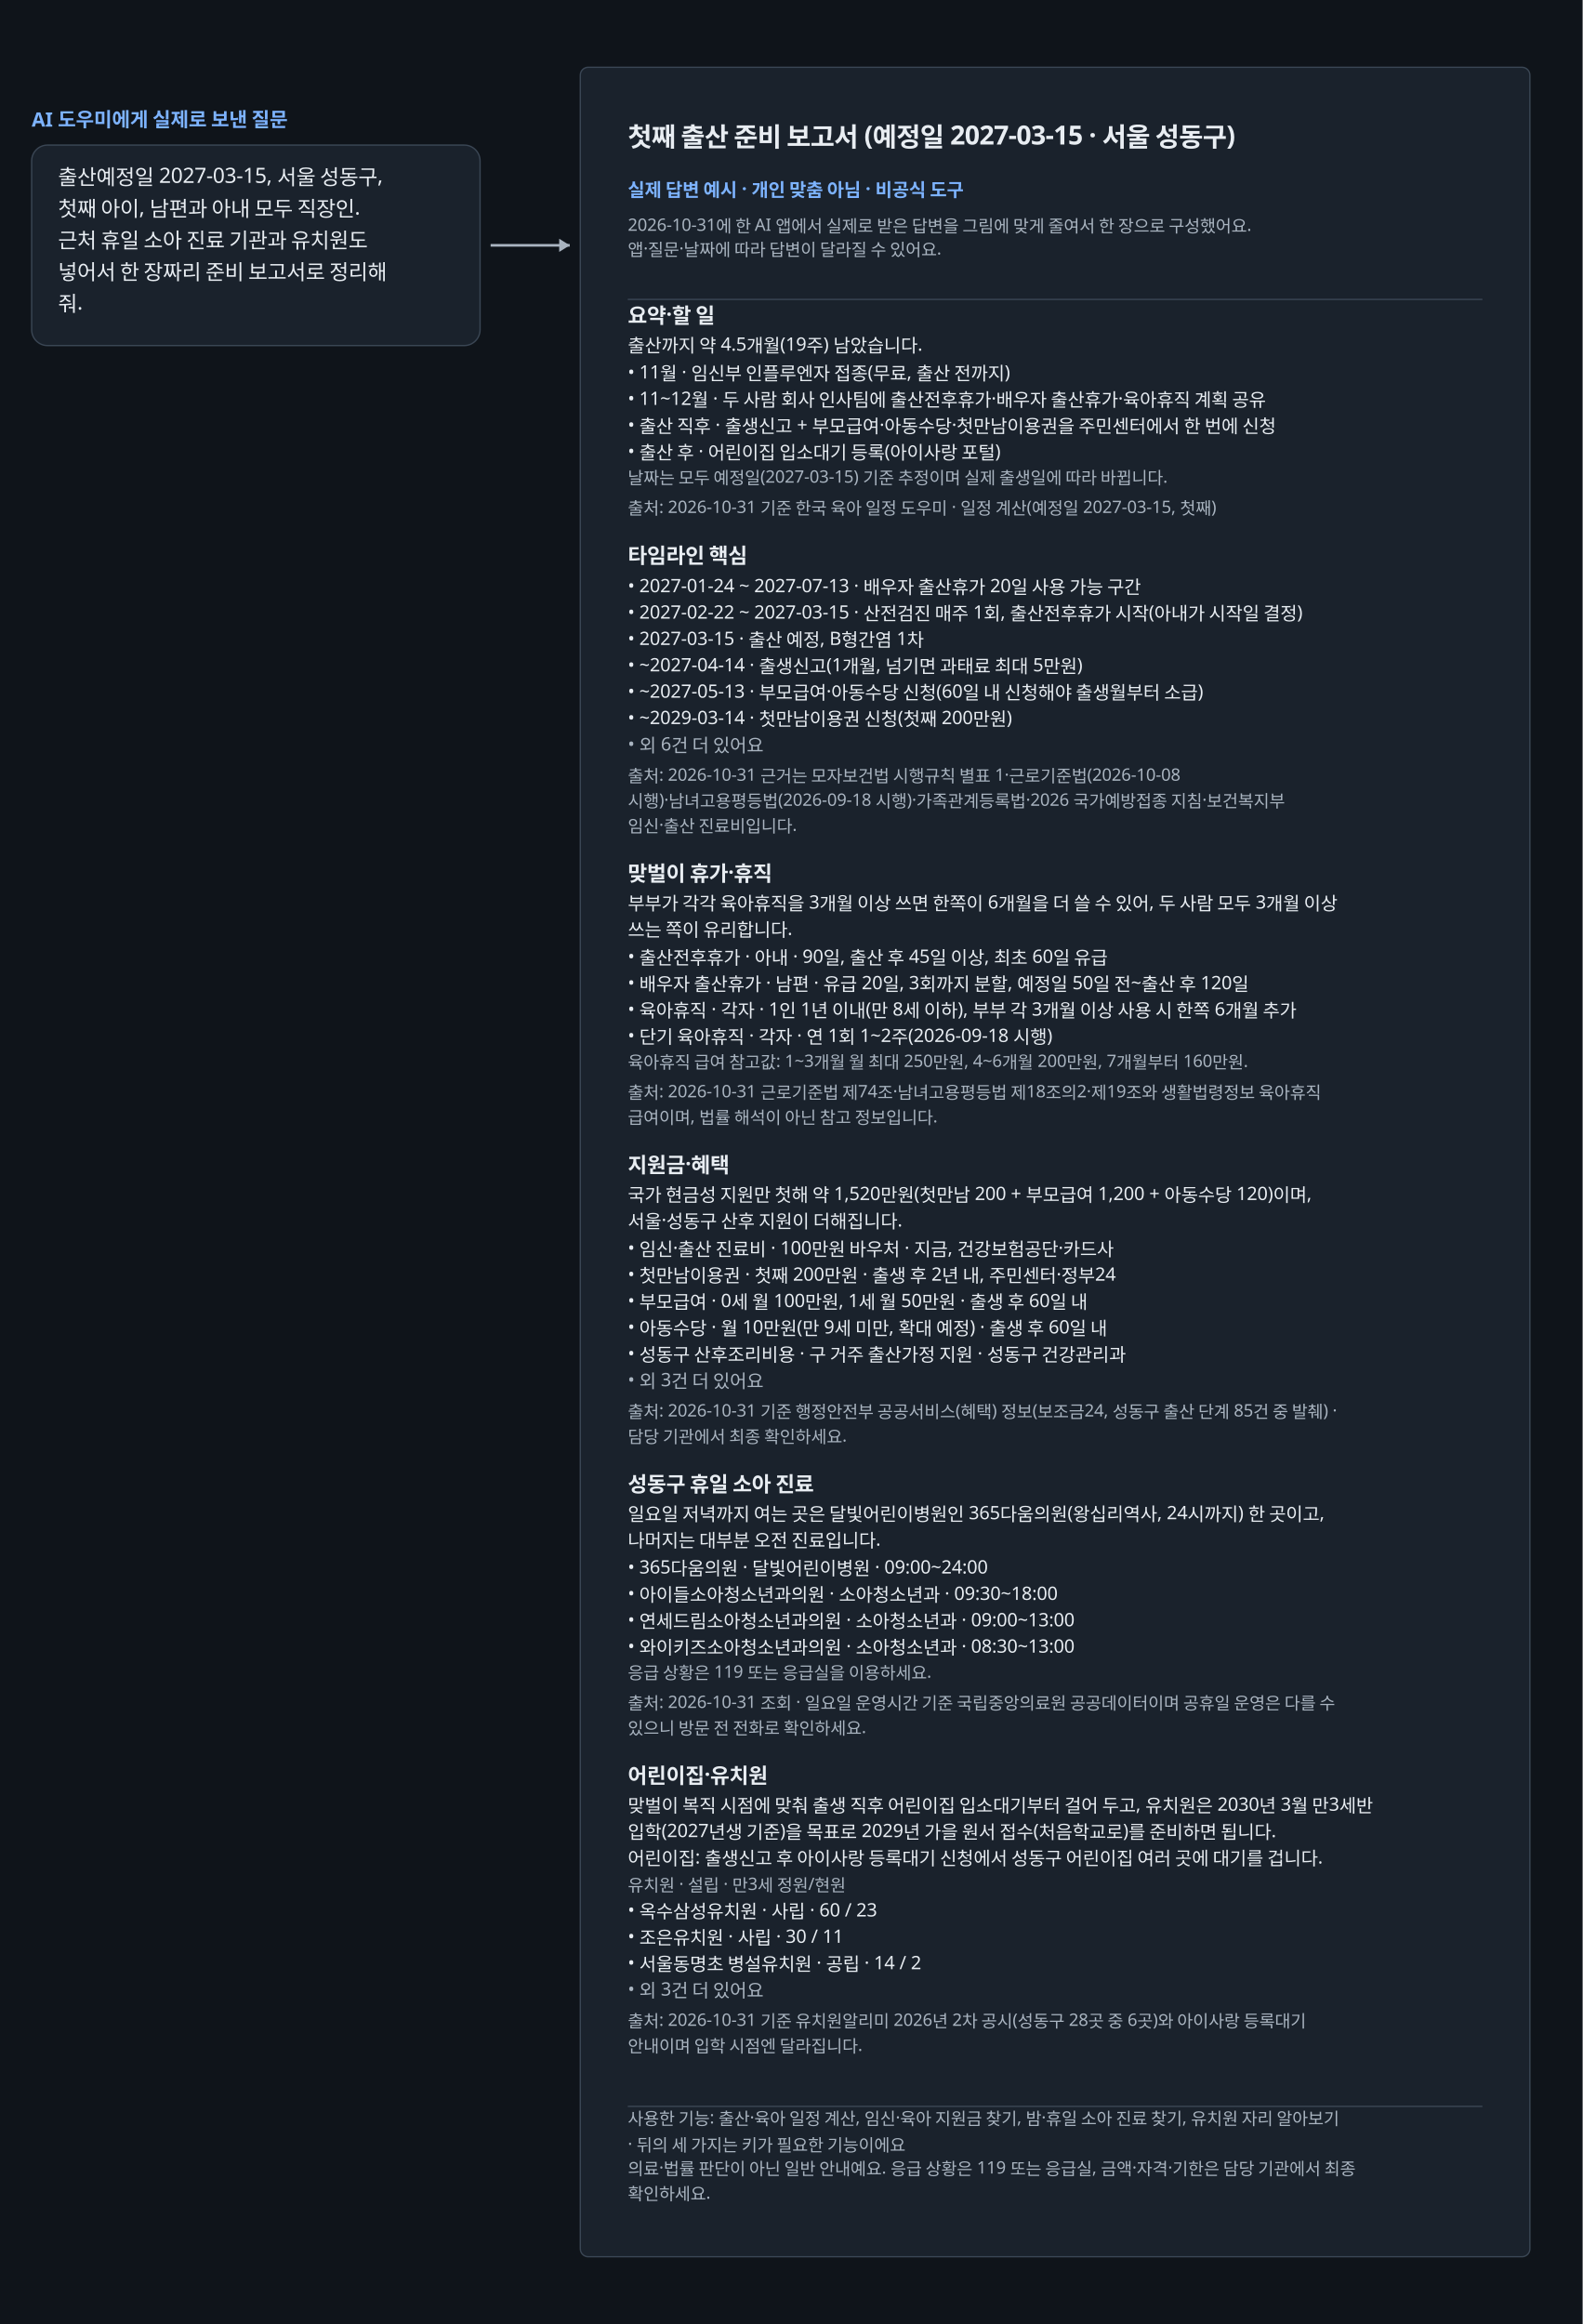
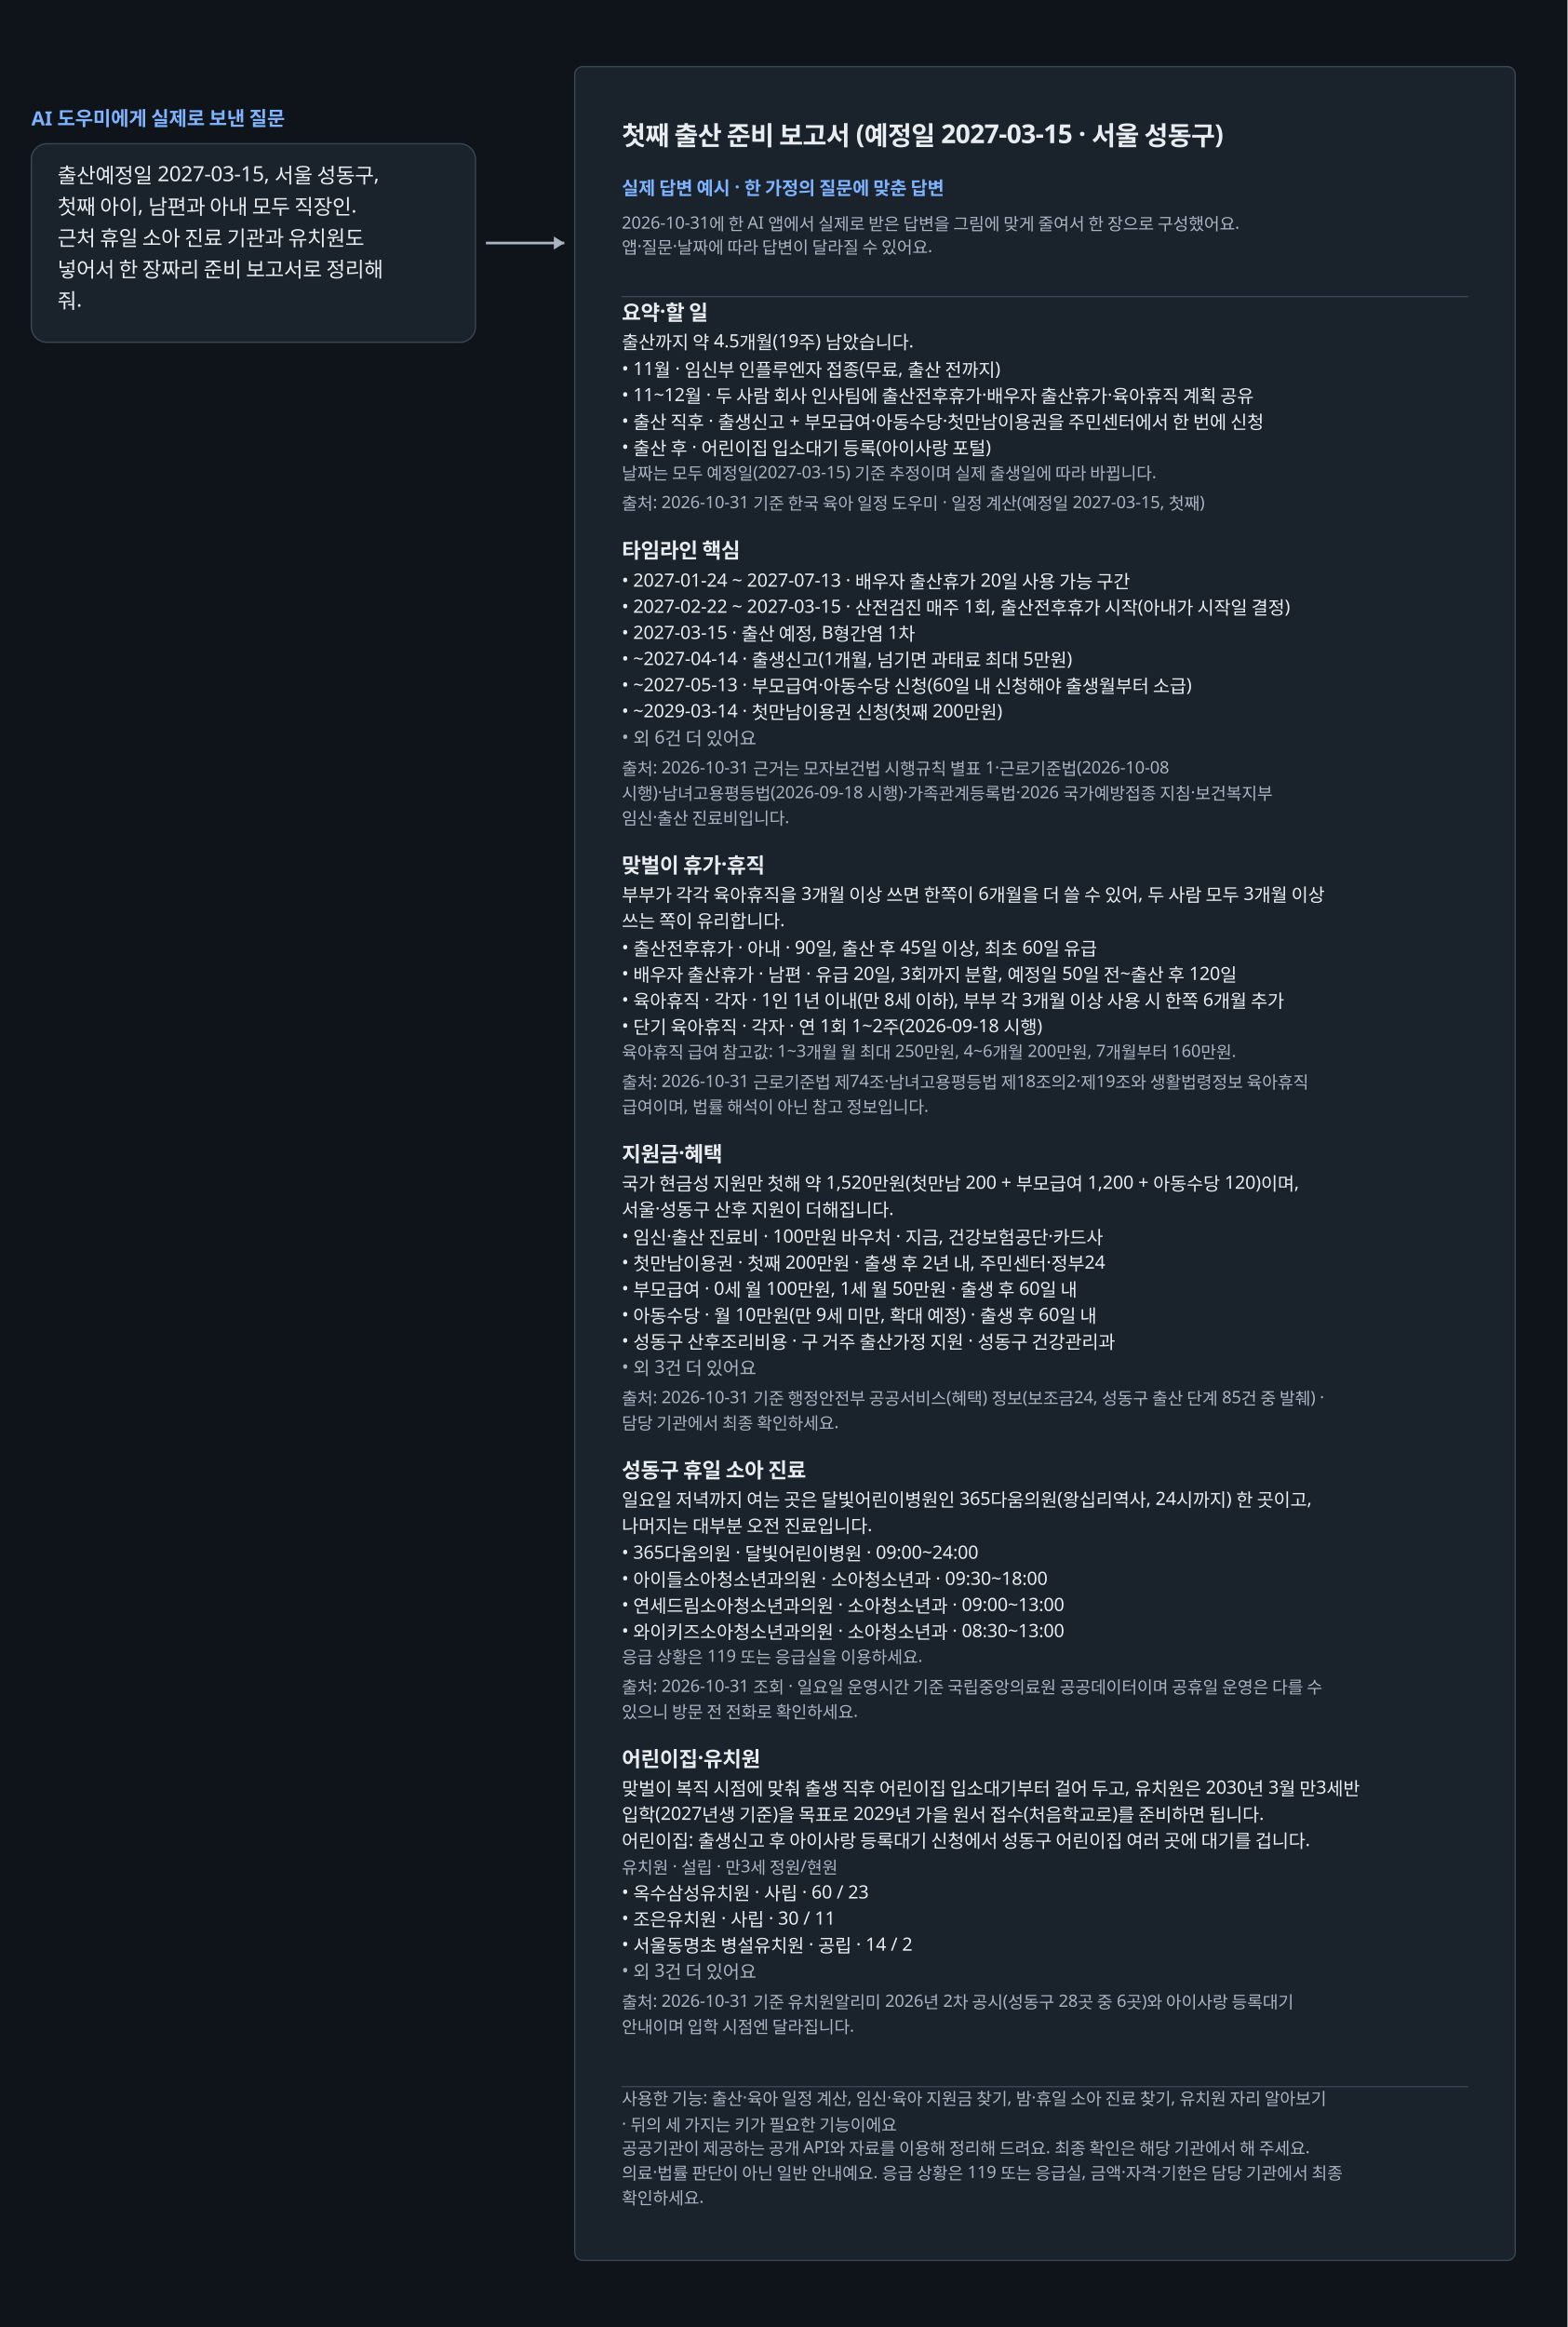
- <svg xmlns="http://www.w3.org/2000/svg" width="1200" height="1762" viewBox="0 0 1200 1762" role="img" aria-labelledby="title desc" font-family="Pretendard, 'Apple SD Gothic Neo', 'Noto Sans KR', 'Malgun Gothic', sans-serif">
-   <rect x="0" y="0" width="1200" height="1762" fill="#0F141A" />
+ <svg xmlns="http://www.w3.org/2000/svg" width="1200" height="1781" viewBox="0 0 1200 1781" role="img" aria-labelledby="title desc" font-family="Pretendard, 'Apple SD Gothic Neo', 'Noto Sans KR', 'Malgun Gothic', sans-serif">
+   <rect x="0" y="0" width="1200" height="1781" fill="#0F141A" />
  <text x="24" y="96" font-size="15" fill="#7DB3FF" data-max-w="340" letter-spacing="-0.1" font-weight="700">
    <tspan x="24" y="96">AI 도우미에게 실제로 보낸 질문</tspan>
  </text>
  <rect x="24" y="110" width="340" height="152" rx="12" fill="#1A222C" stroke="#3A4654" />
  <text x="44" y="140" font-size="16" fill="#E8EDF2" data-max-w="300" letter-spacing="-0.2">
    <tspan x="44" y="140">출산예정일 2027-03-15, 서울 성동구,</tspan>
    <tspan x="44" y="164">첫째 아이, 남편과 아내 모두 직장인.</tspan>
    <tspan x="44" y="188">근처 휴일 소아 진료 기관과 유치원도</tspan>
    <tspan x="44" y="212">넣어서 한 장짜리 준비 보고서로 정리해</tspan>
    <tspan x="44" y="236">줘.</tspan>
  </text>
  <line x1="372" y1="186" x2="432" y2="186" stroke="#A9B4C0" stroke-width="2" />
  <polygon points="432,186 424,181 424,191" fill="#A9B4C0" />
  <g data-source="sha256-57c006f88a3a7601">
-     <rect x="440" y="51" width="720" height="1660" rx="6" fill="#1A222C" stroke="#3A4654" />
+     <rect x="440" y="51" width="720" height="1679" rx="6" fill="#1A222C" stroke="#3A4654" />
    <text x="476" y="111" font-size="20" fill="#E8EDF2" data-max-w="648" letter-spacing="-0.4" font-weight="700">
      <tspan x="476" y="111">첫째 출산 준비 보고서 (예정일 2027-03-15 · 서울 성동구)</tspan>
    </text>
    <text x="476" y="149" font-size="14" fill="#7DB3FF" data-max-w="648" letter-spacing="-0.1" font-weight="700">
-       <tspan x="476" y="149">실제 답변 예시 · 개인 맞춤 아님 · 비공식 도구</tspan>
+       <tspan x="476" y="149">실제 답변 예시 · 한 가정의 질문에 맞춘 답변</tspan>
    </text>
    <text x="476" y="175" font-size="13" fill="#A9B4C0" data-max-w="648" letter-spacing="-0.1">
      <tspan x="476" y="175">2026-10-31에 한 AI 앱에서 실제로 받은 답변을 그림에 맞게 줄여서 한 장으로 구성했어요.</tspan>
      <tspan x="476" y="194">앱·질문·날짜에 따라 답변이 달라질 수 있어요.</tspan>
    </text>
    <line x1="476" y1="227" x2="1124" y2="227" stroke="#3A4654" stroke-width="1" />
    <text x="476" y="245" font-size="16" fill="#E8EDF2" data-max-w="648" letter-spacing="-0.2" font-weight="700">
      <tspan x="476" y="245">요약·할 일</tspan>
    </text>
    <text x="476" y="267" font-size="14" fill="#E8EDF2" data-max-w="648" letter-spacing="-0.1">
      <tspan x="476" y="267">출산까지 약 4.5개월(19주) 남았습니다.</tspan>
    </text>
    <text x="476" y="287" font-size="14" fill="#E8EDF2" data-max-w="648" letter-spacing="-0.1">
      <tspan x="476" y="287">• 11월 · 임신부 인플루엔자 접종(무료, 출산 전까지)</tspan>
    </text>
    <text x="476" y="307" font-size="14" fill="#E8EDF2" data-max-w="648" letter-spacing="-0.1">
      <tspan x="476" y="307">• 11~12월 · 두 사람 회사 인사팀에 출산전후휴가·배우자 출산휴가·육아휴직 계획 공유</tspan>
    </text>
    <text x="476" y="327" font-size="14" fill="#E8EDF2" data-max-w="648" letter-spacing="-0.1">
      <tspan x="476" y="327">• 출산 직후 · 출생신고 + 부모급여·아동수당·첫만남이용권을 주민센터에서 한 번에 신청</tspan>
    </text>
    <text x="476" y="347" font-size="14" fill="#E8EDF2" data-max-w="648" letter-spacing="-0.1">
      <tspan x="476" y="347">• 출산 후 · 어린이집 입소대기 등록(아이사랑 포털)</tspan>
    </text>
    <text x="476" y="367" font-size="13" fill="#A9B4C0" data-max-w="648" letter-spacing="-0.1">
      <tspan x="476" y="367">날짜는 모두 예정일(2027-03-15) 기준 추정이며 실제 출생일에 따라 바뀝니다.</tspan>
    </text>
    <text x="476" y="390" font-size="13" fill="#A9B4C0" data-max-w="648" letter-spacing="-0.1">
      <tspan x="476" y="390">출처: 2026-10-31 기준 한국 육아 일정 도우미 · 일정 계산(예정일 2027-03-15, 첫째)</tspan>
    </text>
    <text x="476" y="427" font-size="16" fill="#E8EDF2" data-max-w="648" letter-spacing="-0.2" font-weight="700">
      <tspan x="476" y="427">타임라인 핵심</tspan>
    </text>
    <text x="476" y="449" font-size="14" fill="#E8EDF2" data-max-w="648" letter-spacing="-0.1">
      <tspan x="476" y="449">• 2027-01-24 ~ 2027-07-13 · 배우자 출산휴가 20일 사용 가능 구간</tspan>
    </text>
    <text x="476" y="469" font-size="14" fill="#E8EDF2" data-max-w="648" letter-spacing="-0.1">
      <tspan x="476" y="469">• 2027-02-22 ~ 2027-03-15 · 산전검진 매주 1회, 출산전후휴가 시작(아내가 시작일 결정)</tspan>
    </text>
    <text x="476" y="489" font-size="14" fill="#E8EDF2" data-max-w="648" letter-spacing="-0.1">
      <tspan x="476" y="489">• 2027-03-15 · 출산 예정, B형간염 1차</tspan>
    </text>
    <text x="476" y="509" font-size="14" fill="#E8EDF2" data-max-w="648" letter-spacing="-0.1">
      <tspan x="476" y="509">• ~2027-04-14 · 출생신고(1개월, 넘기면 과태료 최대 5만원)</tspan>
    </text>
    <text x="476" y="529" font-size="14" fill="#E8EDF2" data-max-w="648" letter-spacing="-0.1">
      <tspan x="476" y="529">• ~2027-05-13 · 부모급여·아동수당 신청(60일 내 신청해야 출생월부터 소급)</tspan>
    </text>
    <text x="476" y="549" font-size="14" fill="#E8EDF2" data-max-w="648" letter-spacing="-0.1">
      <tspan x="476" y="549">• ~2029-03-14 · 첫만남이용권 신청(첫째 200만원)</tspan>
    </text>
    <text x="476" y="569" font-size="14" fill="#A9B4C0" data-max-w="648" letter-spacing="-0.1">
      <tspan x="476" y="569">• 외 6건 더 있어요</tspan>
    </text>
    <text x="476" y="593" font-size="13" fill="#A9B4C0" data-max-w="648" letter-spacing="-0.1">
      <tspan x="476" y="593">출처: 2026-10-31 근거는 모자보건법 시행규칙 별표 1·근로기준법(2026-10-08</tspan>
      <tspan x="476" y="612">시행)·남녀고용평등법(2026-09-18 시행)·가족관계등록법·2026 국가예방접종 지침·보건복지부</tspan>
      <tspan x="476" y="631">임신·출산 진료비입니다.</tspan>
    </text>
    <text x="476" y="668" font-size="16" fill="#E8EDF2" data-max-w="648" letter-spacing="-0.2" font-weight="700">
      <tspan x="476" y="668">맞벌이 휴가·휴직</tspan>
    </text>
    <text x="476" y="690" font-size="14" fill="#E8EDF2" data-max-w="648" letter-spacing="-0.1">
      <tspan x="476" y="690">부부가 각각 육아휴직을 3개월 이상 쓰면 한쪽이 6개월을 더 쓸 수 있어, 두 사람 모두 3개월 이상</tspan>
      <tspan x="476" y="710">쓰는 쪽이 유리합니다.</tspan>
    </text>
    <text x="476" y="730" font-size="14" fill="#E8EDF2" data-max-w="648" letter-spacing="-0.1">
      <tspan x="476" y="730">• 출산전후휴가 · 아내 · 90일, 출산 후 45일 이상, 최초 60일 유급</tspan>
    </text>
    <text x="476" y="750" font-size="14" fill="#E8EDF2" data-max-w="648" letter-spacing="-0.1">
      <tspan x="476" y="750">• 배우자 출산휴가 · 남편 · 유급 20일, 3회까지 분할, 예정일 50일 전~출산 후 120일</tspan>
    </text>
    <text x="476" y="770" font-size="14" fill="#E8EDF2" data-max-w="648" letter-spacing="-0.1">
      <tspan x="476" y="770">• 육아휴직 · 각자 · 1인 1년 이내(만 8세 이하), 부부 각 3개월 이상 사용 시 한쪽 6개월 추가</tspan>
    </text>
    <text x="476" y="790" font-size="14" fill="#E8EDF2" data-max-w="648" letter-spacing="-0.1">
      <tspan x="476" y="790">• 단기 육아휴직 · 각자 · 연 1회 1~2주(2026-09-18 시행)</tspan>
    </text>
    <text x="476" y="810" font-size="13" fill="#A9B4C0" data-max-w="648" letter-spacing="-0.1">
      <tspan x="476" y="810">육아휴직 급여 참고값: 1~3개월 월 최대 250만원, 4~6개월 200만원, 7개월부터 160만원.</tspan>
    </text>
    <text x="476" y="833" font-size="13" fill="#A9B4C0" data-max-w="648" letter-spacing="-0.1">
      <tspan x="476" y="833">출처: 2026-10-31 근로기준법 제74조·남녀고용평등법 제18조의2·제19조와 생활법령정보 육아휴직</tspan>
      <tspan x="476" y="852">급여이며, 법률 해석이 아닌 참고 정보입니다.</tspan>
    </text>
    <text x="476" y="889" font-size="16" fill="#E8EDF2" data-max-w="648" letter-spacing="-0.2" font-weight="700">
      <tspan x="476" y="889">지원금·혜택</tspan>
    </text>
    <text x="476" y="911" font-size="14" fill="#E8EDF2" data-max-w="648" letter-spacing="-0.1">
      <tspan x="476" y="911">국가 현금성 지원만 첫해 약 1,520만원(첫만남 200 + 부모급여 1,200 + 아동수당 120)이며,</tspan>
      <tspan x="476" y="931">서울·성동구 산후 지원이 더해집니다.</tspan>
    </text>
    <text x="476" y="951" font-size="14" fill="#E8EDF2" data-max-w="648" letter-spacing="-0.1">
      <tspan x="476" y="951">• 임신·출산 진료비 · 100만원 바우처 · 지금, 건강보험공단·카드사</tspan>
    </text>
    <text x="476" y="971" font-size="14" fill="#E8EDF2" data-max-w="648" letter-spacing="-0.1">
      <tspan x="476" y="971">• 첫만남이용권 · 첫째 200만원 · 출생 후 2년 내, 주민센터·정부24</tspan>
    </text>
    <text x="476" y="991" font-size="14" fill="#E8EDF2" data-max-w="648" letter-spacing="-0.1">
      <tspan x="476" y="991">• 부모급여 · 0세 월 100만원, 1세 월 50만원 · 출생 후 60일 내</tspan>
    </text>
    <text x="476" y="1011" font-size="14" fill="#E8EDF2" data-max-w="648" letter-spacing="-0.1">
      <tspan x="476" y="1011">• 아동수당 · 월 10만원(만 9세 미만, 확대 예정) · 출생 후 60일 내</tspan>
    </text>
    <text x="476" y="1031" font-size="14" fill="#E8EDF2" data-max-w="648" letter-spacing="-0.1">
      <tspan x="476" y="1031">• 성동구 산후조리비용 · 구 거주 출산가정 지원 · 성동구 건강관리과</tspan>
    </text>
    <text x="476" y="1051" font-size="14" fill="#A9B4C0" data-max-w="648" letter-spacing="-0.1">
      <tspan x="476" y="1051">• 외 3건 더 있어요</tspan>
    </text>
    <text x="476" y="1075" font-size="13" fill="#A9B4C0" data-max-w="648" letter-spacing="-0.1">
      <tspan x="476" y="1075">출처: 2026-10-31 기준 행정안전부 공공서비스(혜택) 정보(보조금24, 성동구 출산 단계 85건 중 발췌) ·</tspan>
      <tspan x="476" y="1094">담당 기관에서 최종 확인하세요.</tspan>
    </text>
    <text x="476" y="1131" font-size="16" fill="#E8EDF2" data-max-w="648" letter-spacing="-0.2" font-weight="700">
      <tspan x="476" y="1131">성동구 휴일 소아 진료</tspan>
    </text>
    <text x="476" y="1153" font-size="14" fill="#E8EDF2" data-max-w="648" letter-spacing="-0.1">
      <tspan x="476" y="1153">일요일 저녁까지 여는 곳은 달빛어린이병원인 365다움의원(왕십리역사, 24시까지) 한 곳이고,</tspan>
      <tspan x="476" y="1173">나머지는 대부분 오전 진료입니다.</tspan>
    </text>
    <text x="476" y="1193" font-size="14" fill="#E8EDF2" data-max-w="648" letter-spacing="-0.1">
      <tspan x="476" y="1193">• 365다움의원 · 달빛어린이병원 · 09:00~24:00</tspan>
    </text>
    <text x="476" y="1213" font-size="14" fill="#E8EDF2" data-max-w="648" letter-spacing="-0.1">
      <tspan x="476" y="1213">• 아이들소아청소년과의원 · 소아청소년과 · 09:30~18:00</tspan>
    </text>
    <text x="476" y="1233" font-size="14" fill="#E8EDF2" data-max-w="648" letter-spacing="-0.1">
      <tspan x="476" y="1233">• 연세드림소아청소년과의원 · 소아청소년과 · 09:00~13:00</tspan>
    </text>
    <text x="476" y="1253" font-size="14" fill="#E8EDF2" data-max-w="648" letter-spacing="-0.1">
      <tspan x="476" y="1253">• 와이키즈소아청소년과의원 · 소아청소년과 · 08:30~13:00</tspan>
    </text>
    <text x="476" y="1273" font-size="13" fill="#A9B4C0" data-max-w="648" letter-spacing="-0.1">
      <tspan x="476" y="1273">응급 상황은 119 또는 응급실을 이용하세요.</tspan>
    </text>
    <text x="476" y="1296" font-size="13" fill="#A9B4C0" data-max-w="648" letter-spacing="-0.1">
      <tspan x="476" y="1296">출처: 2026-10-31 조회 · 일요일 운영시간 기준 국립중앙의료원 공공데이터이며 공휴일 운영은 다를 수</tspan>
      <tspan x="476" y="1315">있으니 방문 전 전화로 확인하세요.</tspan>
    </text>
    <text x="476" y="1352" font-size="16" fill="#E8EDF2" data-max-w="648" letter-spacing="-0.2" font-weight="700">
      <tspan x="476" y="1352">어린이집·유치원</tspan>
    </text>
    <text x="476" y="1374" font-size="14" fill="#E8EDF2" data-max-w="648" letter-spacing="-0.1">
      <tspan x="476" y="1374">맞벌이 복직 시점에 맞춰 출생 직후 어린이집 입소대기부터 걸어 두고, 유치원은 2030년 3월 만3세반</tspan>
      <tspan x="476" y="1394">입학(2027년생 기준)을 목표로 2029년 가을 원서 접수(처음학교로)를 준비하면 됩니다.</tspan>
    </text>
    <text x="476" y="1414" font-size="14" fill="#E8EDF2" data-max-w="648" letter-spacing="-0.1">
      <tspan x="476" y="1414">어린이집: 출생신고 후 아이사랑 등록대기 신청에서 성동구 어린이집 여러 곳에 대기를 겁니다.</tspan>
    </text>
    <text x="476" y="1434" font-size="13" fill="#A9B4C0" data-max-w="648" letter-spacing="-0.1">
      <tspan x="476" y="1434">유치원 · 설립 · 만3세 정원/현원</tspan>
    </text>
    <text x="476" y="1453" font-size="14" fill="#E8EDF2" data-max-w="648" letter-spacing="-0.1">
      <tspan x="476" y="1453">• 옥수삼성유치원 · 사립 · 60 / 23</tspan>
    </text>
    <text x="476" y="1473" font-size="14" fill="#E8EDF2" data-max-w="648" letter-spacing="-0.1">
      <tspan x="476" y="1473">• 조은유치원 · 사립 · 30 / 11</tspan>
    </text>
    <text x="476" y="1493" font-size="14" fill="#E8EDF2" data-max-w="648" letter-spacing="-0.1">
      <tspan x="476" y="1493">• 서울동명초 병설유치원 · 공립 · 14 / 2</tspan>
    </text>
    <text x="476" y="1513" font-size="14" fill="#A9B4C0" data-max-w="648" letter-spacing="-0.1">
      <tspan x="476" y="1513">• 외 3건 더 있어요</tspan>
    </text>
    <text x="476" y="1537" font-size="13" fill="#A9B4C0" data-max-w="648" letter-spacing="-0.1">
      <tspan x="476" y="1537">출처: 2026-10-31 기준 유치원알리미 2026년 2차 공시(성동구 28곳 중 6곳)와 아이사랑 등록대기</tspan>
      <tspan x="476" y="1556">안내이며 입학 시점엔 달라집니다.</tspan>
    </text>
    <line x1="476" y1="1597" x2="1124" y2="1597" stroke="#3A4654" stroke-width="1" />
    <text x="476" y="1611" font-size="13" fill="#A9B4C0" data-max-w="648" letter-spacing="-0.1">
      <tspan x="476" y="1611">사용한 기능: 출산·육아 일정 계산, 임신·육아 지원금 찾기, 밤·휴일 소아 진료 찾기, 유치원 자리 알아보기</tspan>
      <tspan x="476" y="1630">· 뒤의 세 가지는 키가 필요한 기능이에요</tspan>
    </text>
    <text x="476" y="1649" font-size="13" fill="#A9B4C0" data-max-w="648" letter-spacing="-0.1">
-       <tspan x="476" y="1649">의료·법률 판단이 아닌 일반 안내예요. 응급 상황은 119 또는 응급실, 금액·자격·기한은 담당 기관에서 최종</tspan>
-       <tspan x="476" y="1668">확인하세요.</tspan>
+       <tspan x="476" y="1649">공공기관이 제공하는 공개 API와 자료를 이용해 정리해 드려요. 최종 확인은 해당 기관에서 해 주세요.</tspan>
+     </text>
+     <text x="476" y="1668" font-size="13" fill="#A9B4C0" data-max-w="648" letter-spacing="-0.1">
+       <tspan x="476" y="1668">의료·법률 판단이 아닌 일반 안내예요. 응급 상황은 119 또는 응급실, 금액·자격·기한은 담당 기관에서 최종</tspan>
+       <tspan x="476" y="1687">확인하세요.</tspan>
    </text>
  </g>
</svg>
